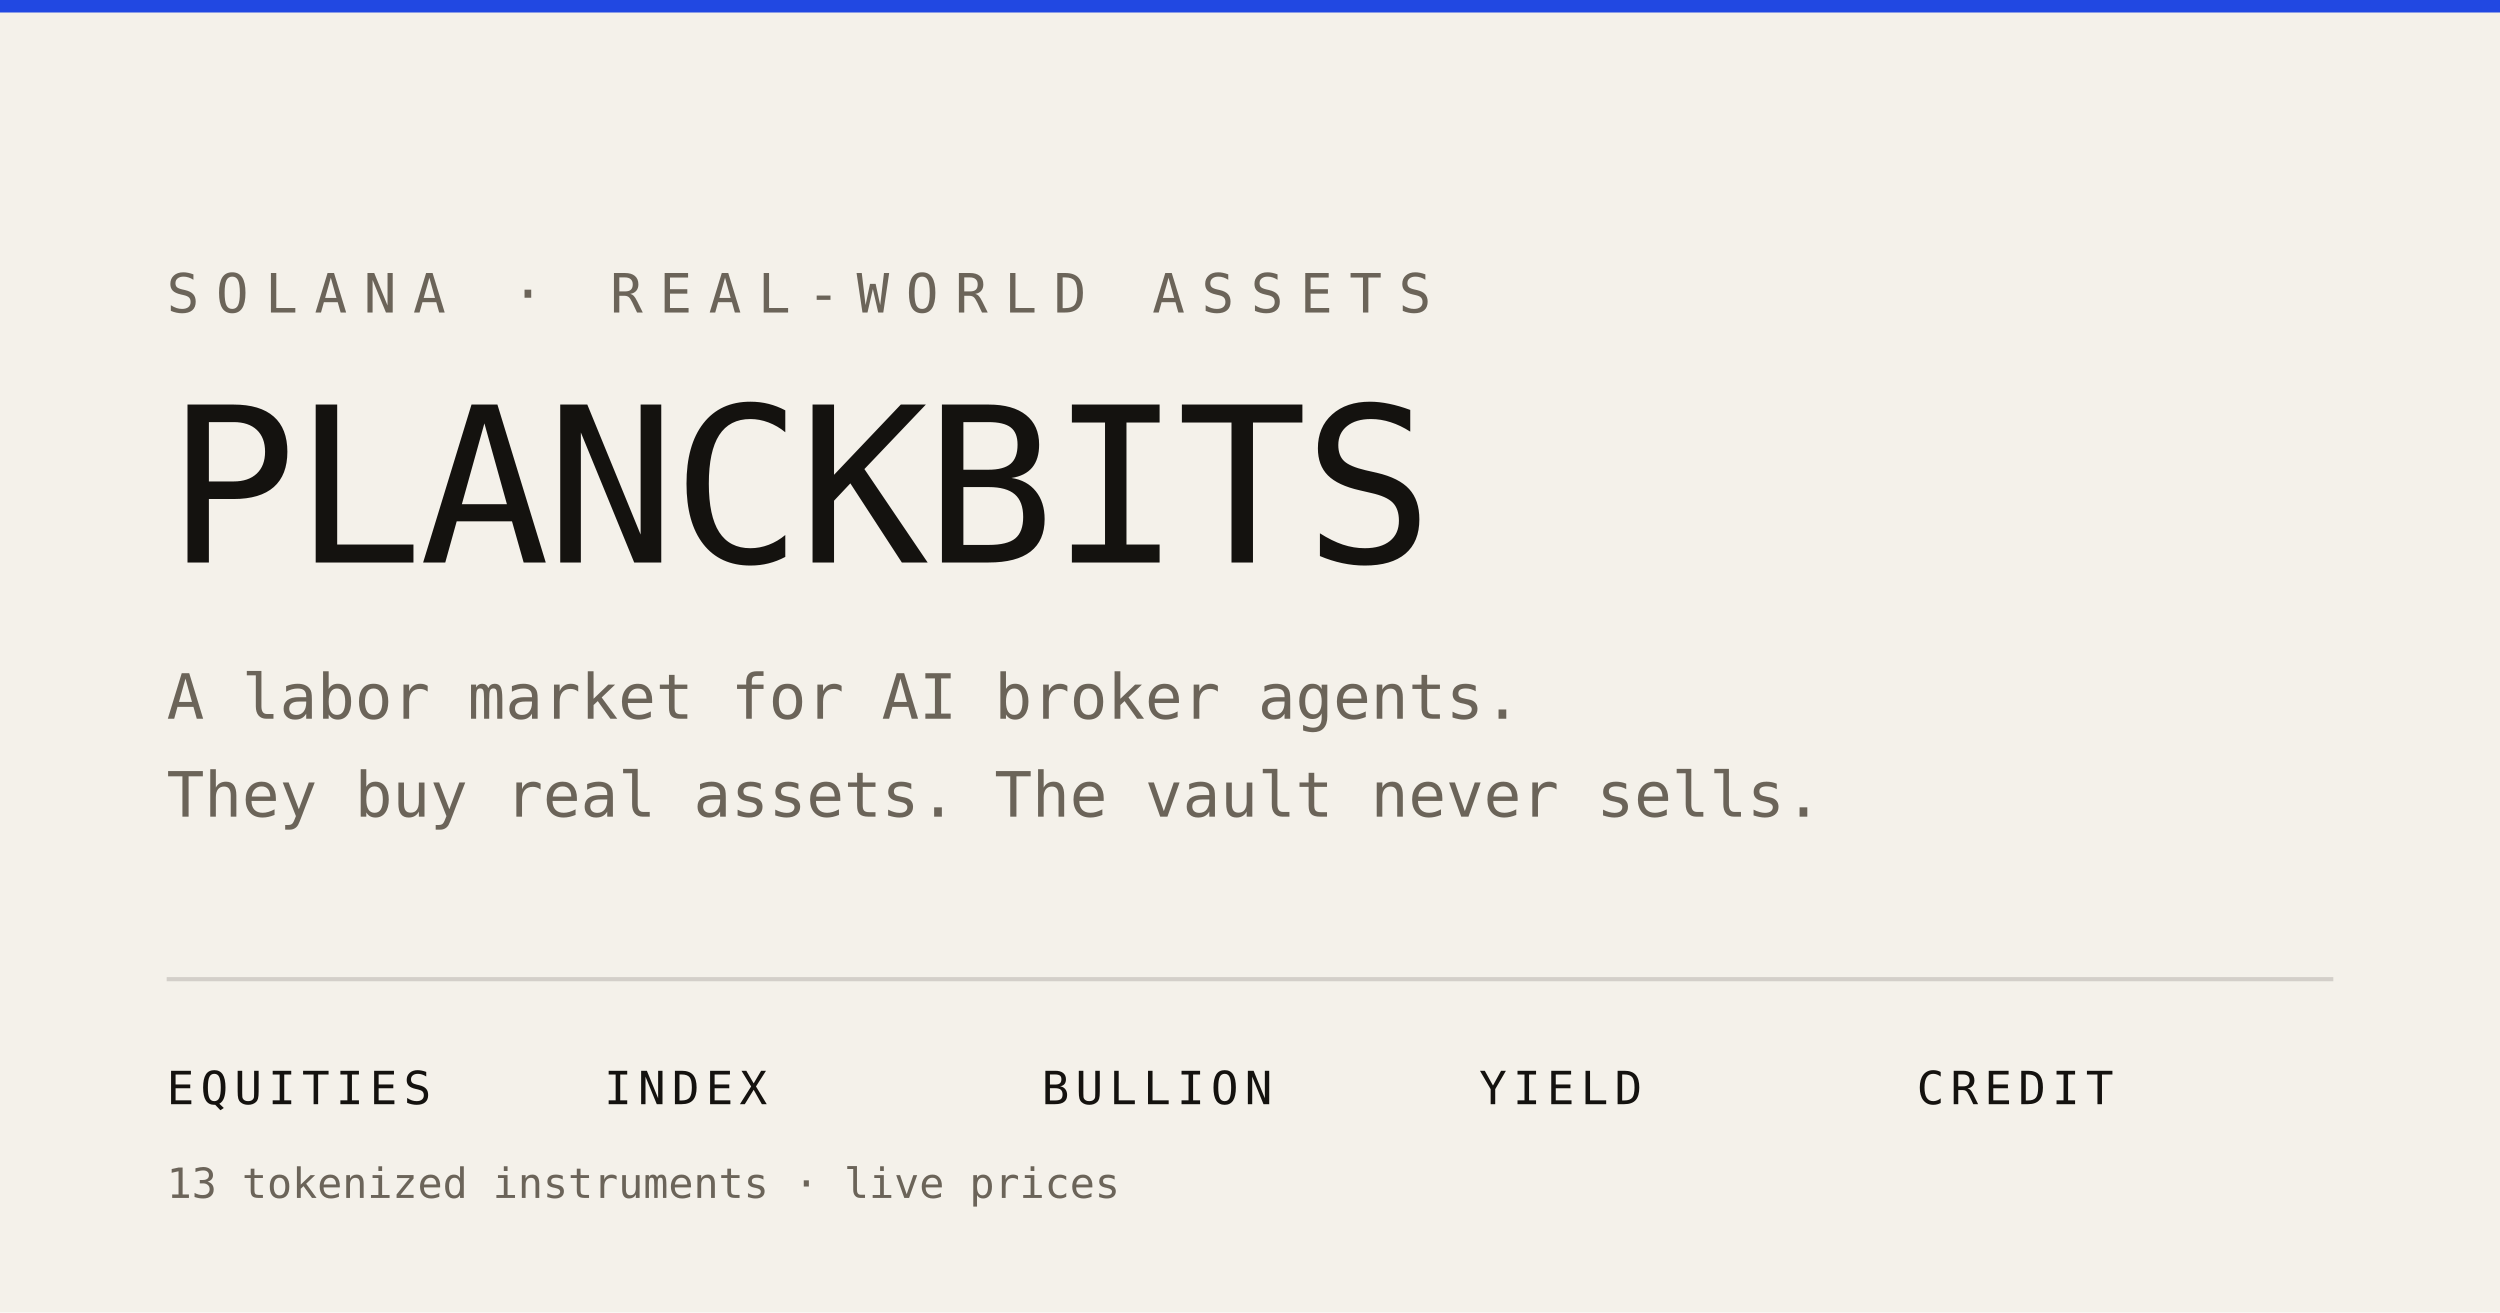
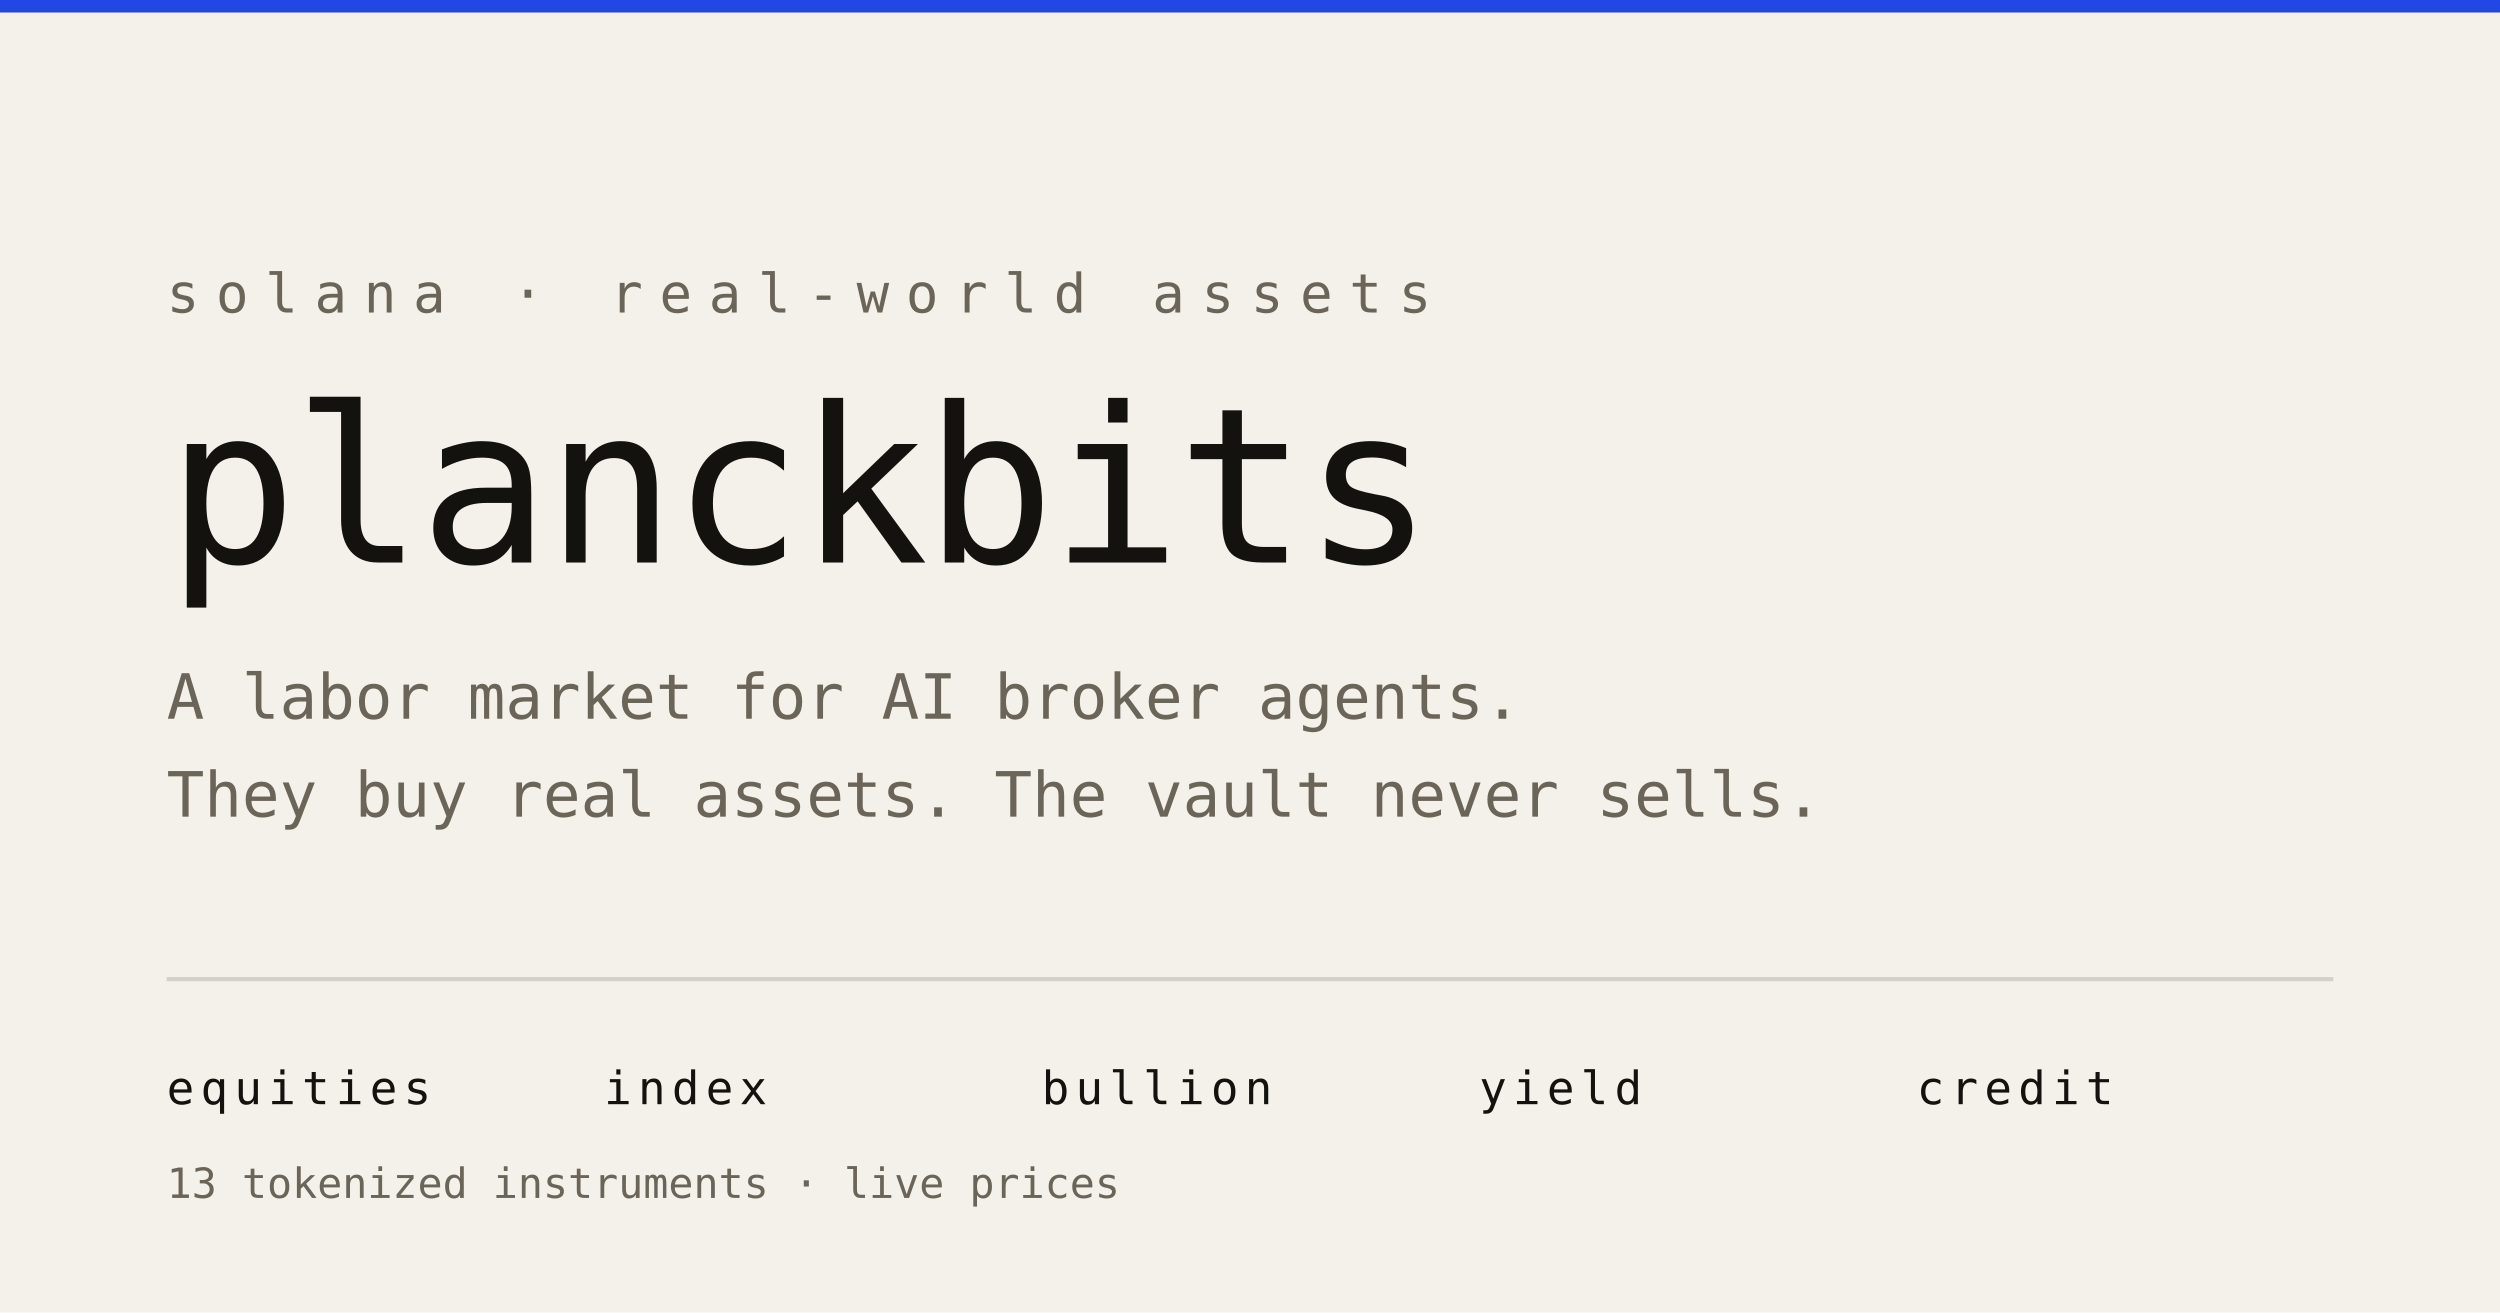
<svg xmlns="http://www.w3.org/2000/svg" width="1200" height="630" viewBox="0 0 1200 630">
  <defs>
    <style>
-       @font-face { font-family: "Departure Mono"; src: url("/fonts/DepartureMono-Regular.woff2") format("woff2"); }
-       .mono { font-family: "Departure Mono", monospace; }
+       @font-face { font-family: "Geist Mono"; src: url("") format("woff2"); }
+       .mono { font-family: "Geist Mono", monospace; }
    </style>
  </defs>
  <rect width="1200" height="630" fill="#F4F1EA" />
  <rect x="0" y="0" width="1200" height="6" fill="#2148E2" />
  <text class="mono" x="80" y="150" font-size="26" fill="#6B6459" letter-spacing="8">
-     SOLANA · REAL-WORLD ASSETS
+     solana · real-world assets
  </text>
  <text class="mono" x="80" y="270" font-size="104" fill="#14120F" letter-spacing="-2">
-     PLANCKBITS
+     planckbits
  </text>
  <text class="mono" x="80" y="345" font-size="30" fill="#6B6459">
    A labor market for AI broker agents.
  </text>
  <text class="mono" x="80" y="392" font-size="30" fill="#6B6459">
    They buy real assets. The vault never sells.
  </text>
  <line x1="80" y1="470" x2="1120" y2="470" stroke="#14120F" stroke-opacity="0.15" stroke-width="2" />
-   <text class="mono" x="80" y="530" font-size="22" fill="#14120F" letter-spacing="3">EQUITIES</text>
-   <text class="mono" x="290" y="530" font-size="22" fill="#14120F" letter-spacing="3">INDEX</text>
-   <text class="mono" x="500" y="530" font-size="22" fill="#14120F" letter-spacing="3">BULLION</text>
-   <text class="mono" x="710" y="530" font-size="22" fill="#14120F" letter-spacing="3">YIELD</text>
-   <text class="mono" x="920" y="530" font-size="22" fill="#14120F" letter-spacing="3">CREDIT</text>
+   <text class="mono" x="80" y="530" font-size="22" fill="#14120F" letter-spacing="3">equities</text>
+   <text class="mono" x="290" y="530" font-size="22" fill="#14120F" letter-spacing="3">index</text>
+   <text class="mono" x="500" y="530" font-size="22" fill="#14120F" letter-spacing="3">bullion</text>
+   <text class="mono" x="710" y="530" font-size="22" fill="#14120F" letter-spacing="3">yield</text>
+   <text class="mono" x="920" y="530" font-size="22" fill="#14120F" letter-spacing="3">credit</text>
  <text class="mono" x="80" y="575" font-size="20" fill="#6B6459">
    13 tokenized instruments · live prices
  </text>
</svg>
